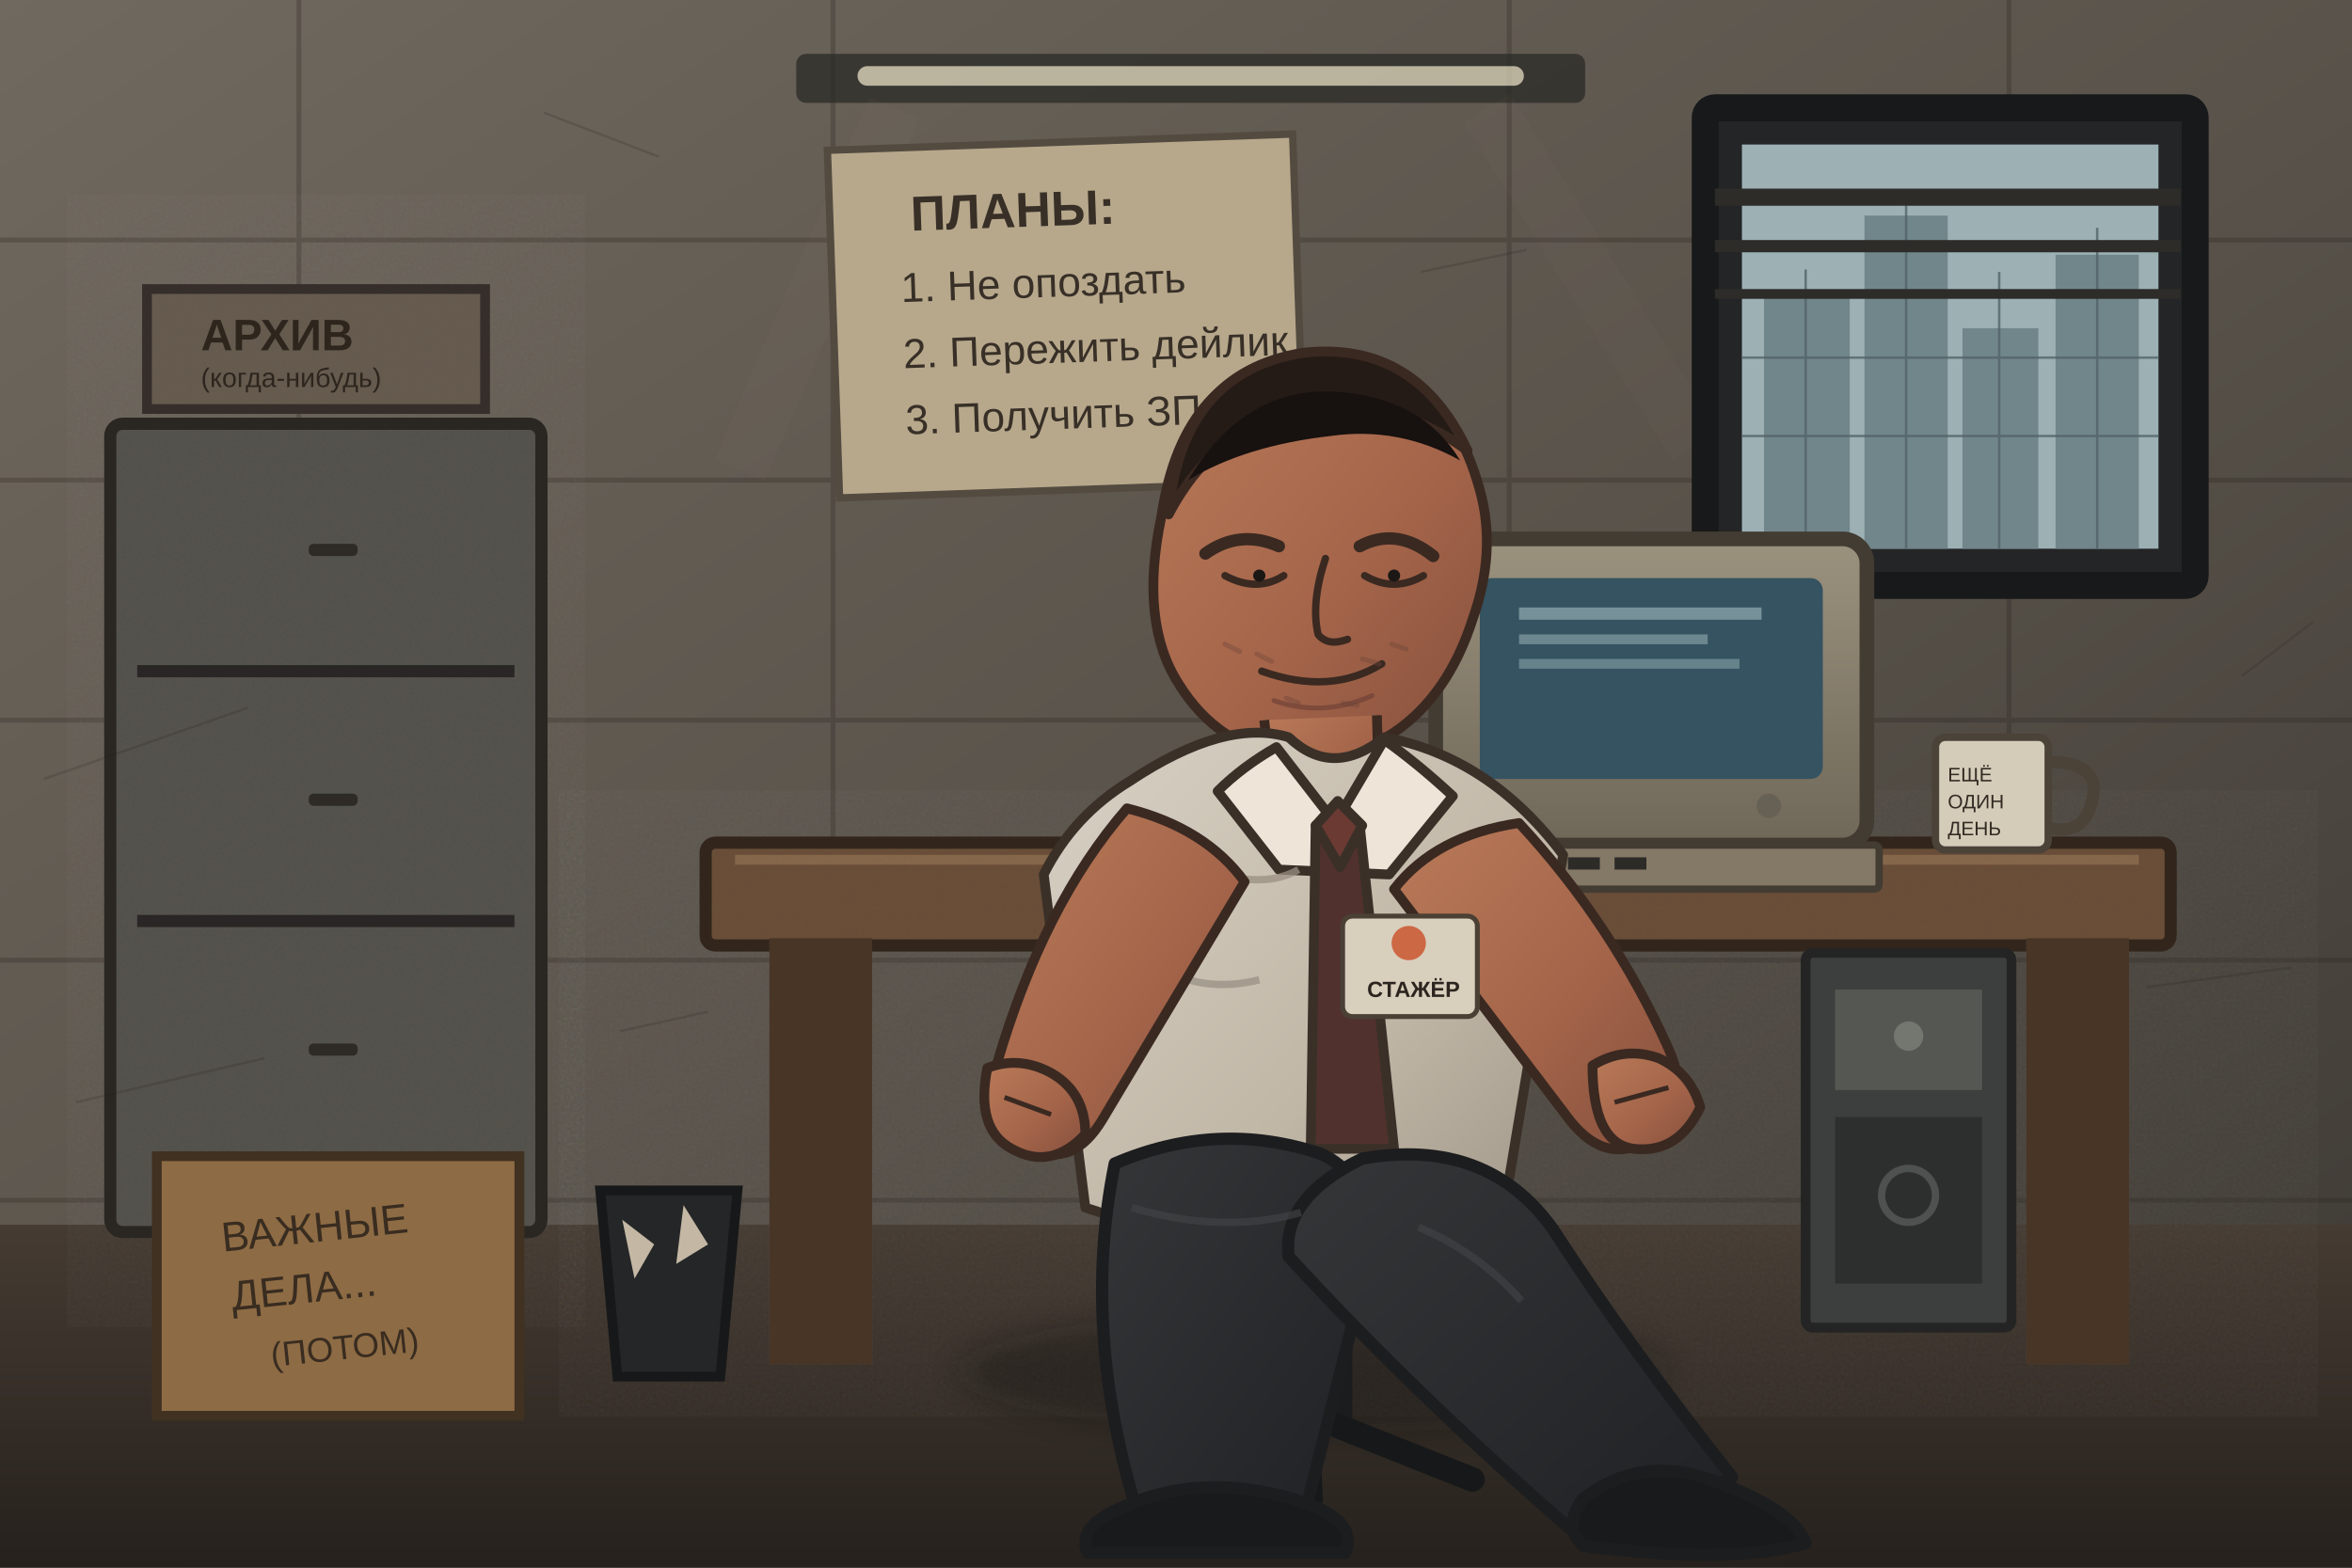
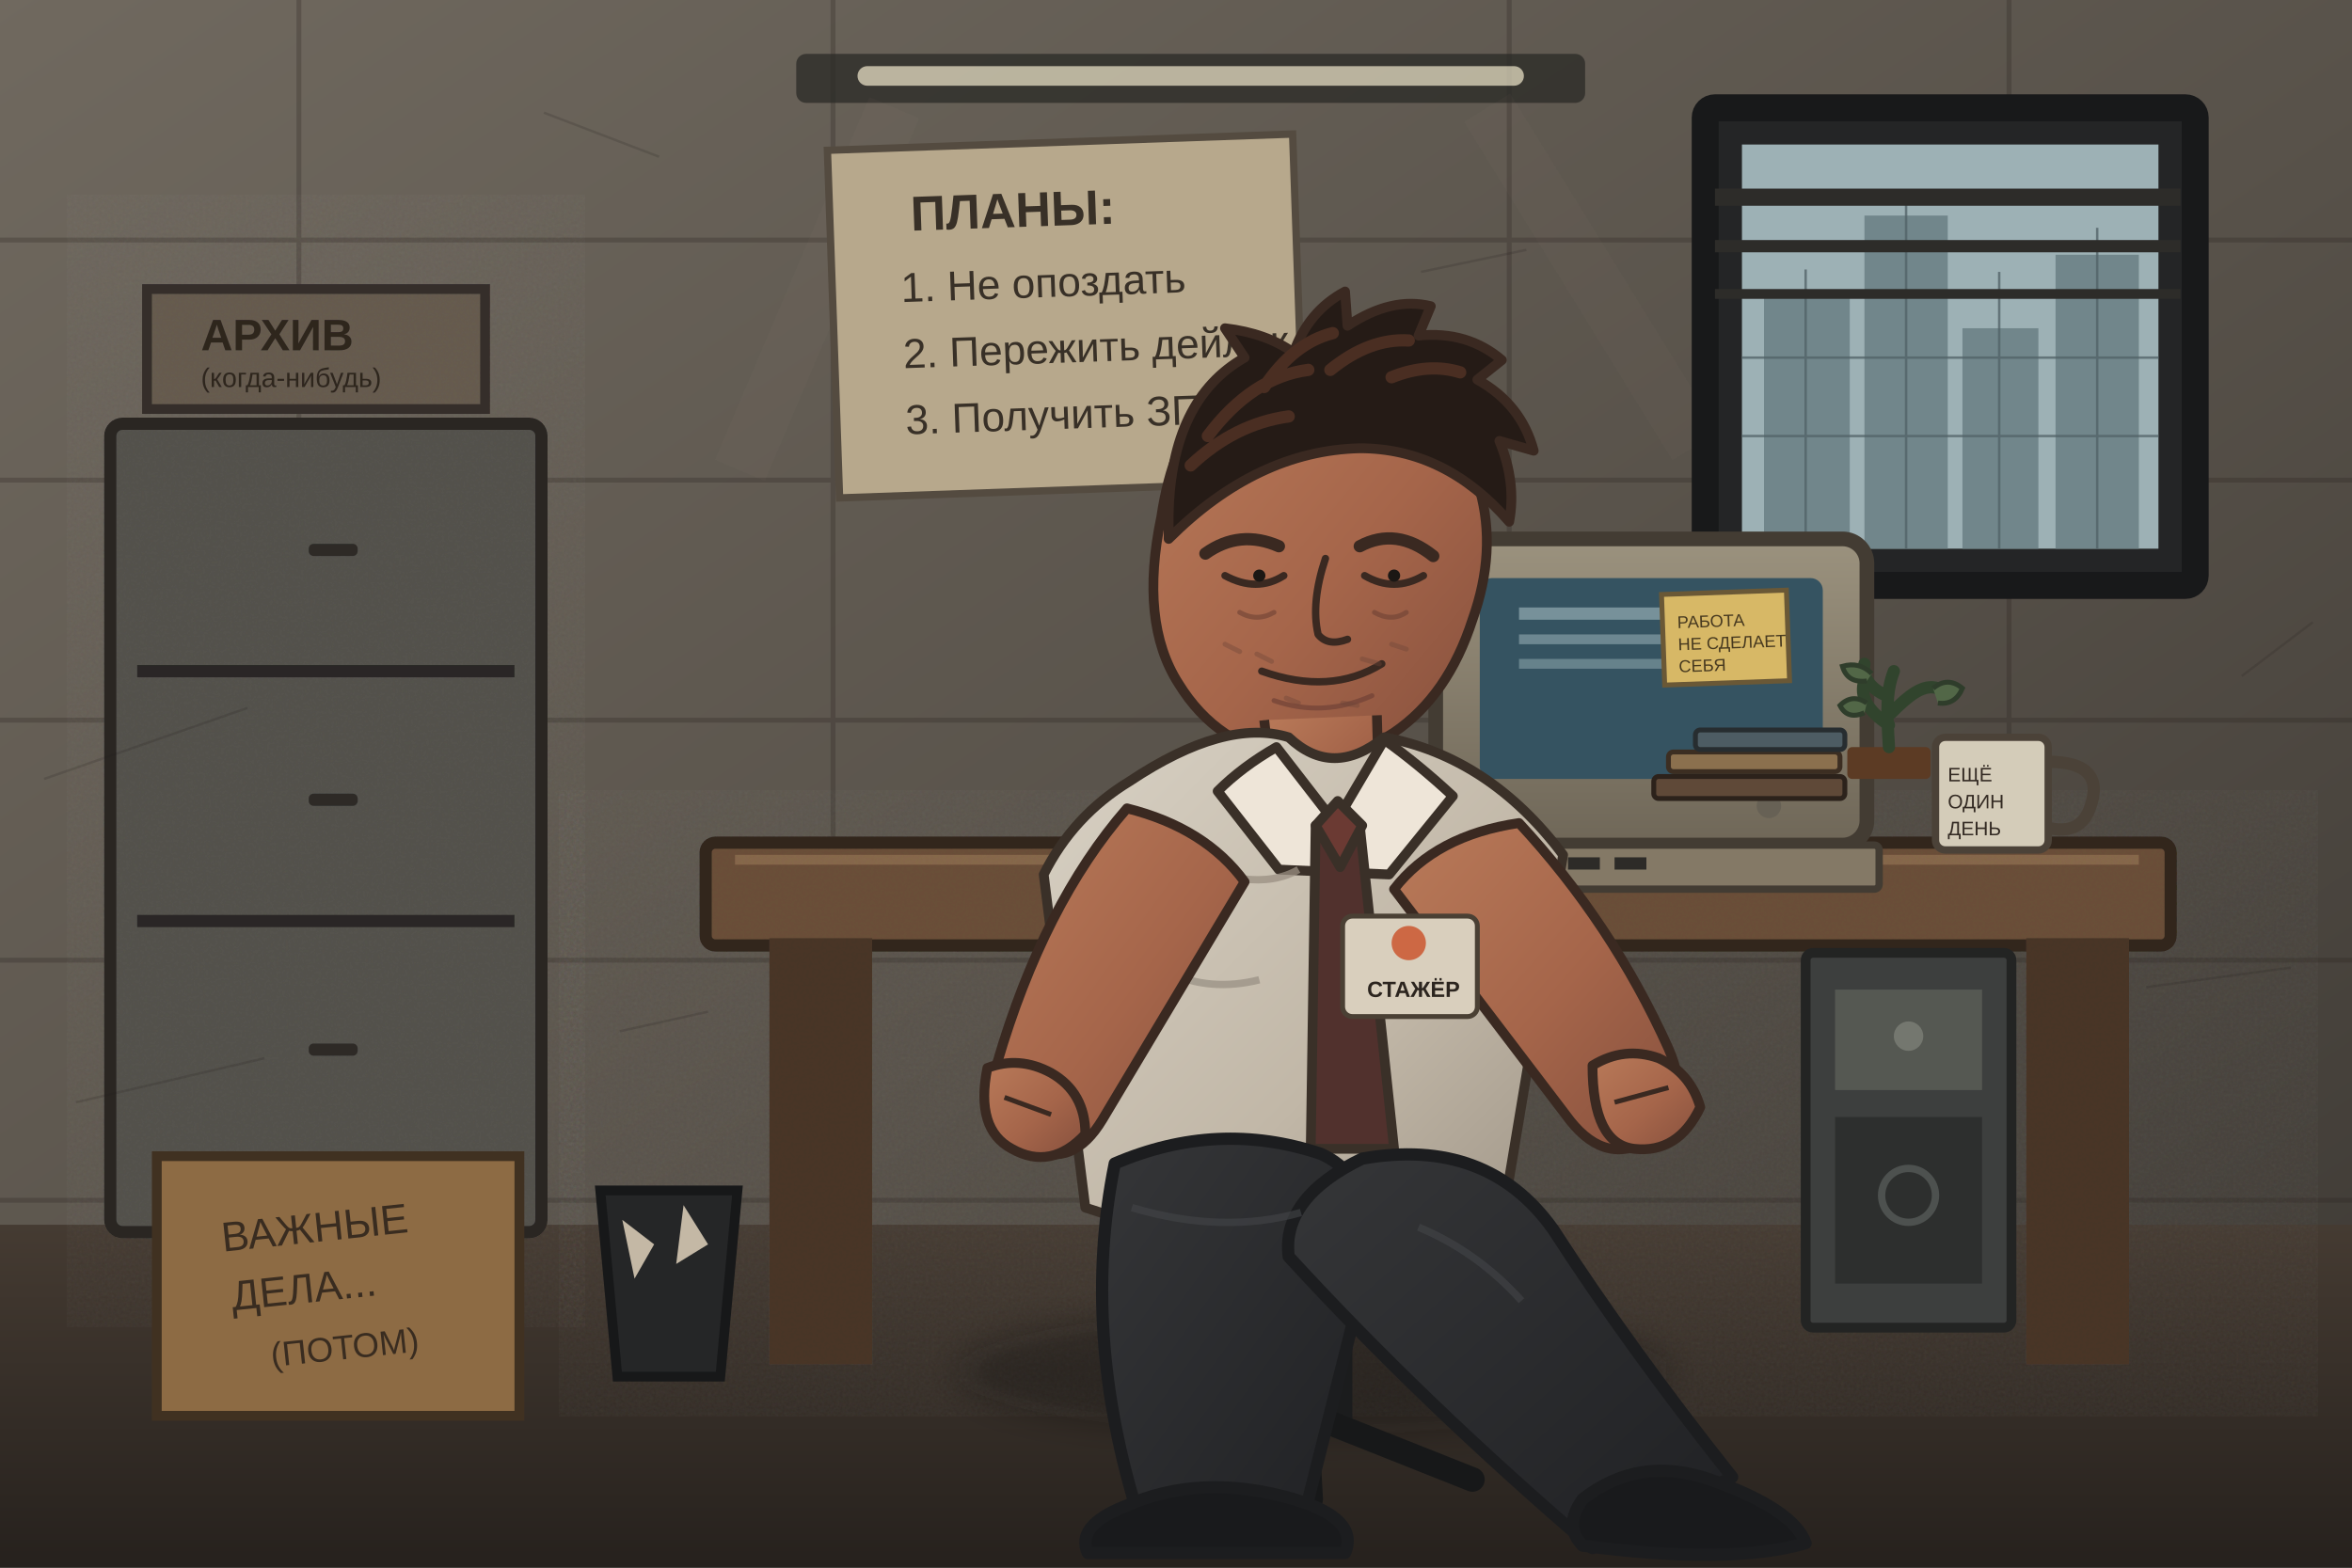
<svg xmlns="http://www.w3.org/2000/svg" viewBox="0 0 960 640">
  <defs>
    <linearGradient id="wall" x1="0" y1="0" x2="1" y2="1">
      <stop stop-color="#70695f" />
      <stop offset=".55" stop-color="#575149" />
      <stop offset="1" stop-color="#3c3833" />
    </linearGradient>
    <linearGradient id="floor" x1="0" y1="0" x2="0" y2="1">
      <stop stop-color="#453b32" />
      <stop offset="1" stop-color="#26211d" />
    </linearGradient>
    <linearGradient id="skin" x1="0" y1="0" x2="1" y2="1">
      <stop stop-color="#b97a59" />
      <stop offset=".55" stop-color="#a5654a" />
      <stop offset="1" stop-color="#86503d" />
    </linearGradient>
    <linearGradient id="shirt" x1="0" y1="0" x2="1" y2="1">
      <stop stop-color="#d8d1c4" />
      <stop offset=".6" stop-color="#c1b7a7" />
      <stop offset="1" stop-color="#9f9587" />
    </linearGradient>
    <linearGradient id="pants" x1="0" y1="0" x2="1" y2="1">
      <stop stop-color="#353638" />
      <stop offset="1" stop-color="#202124" />
    </linearGradient>
    <linearGradient id="crt" x1="0" y1="0" x2="0" y2="1">
      <stop stop-color="#9b927e" />
      <stop offset="1" stop-color="#6f6758" />
    </linearGradient>
    <filter id="shadow" x="-30%" y="-30%" width="160%" height="160%">
      <feGaussianBlur stdDeviation="7" />
    </filter>
    <filter id="grain">
      <feTurbulence baseFrequency=".8" numOctaves="2" seed="13" type="fractalNoise" result="noise" />
      <feColorMatrix in="noise" values="1 0 0 0 0 0 1 0 0 0 0 0 1 0 0 0 0 0 .055 0" />
      <feBlend in="SourceGraphic" mode="multiply" />
    </filter>
  </defs>
  <rect width="960" height="640" fill="url(#wall)" />
  <rect y="500" width="960" height="140" fill="url(#floor)" />
  <g stroke="#28231f" stroke-width="2" opacity=".27">
    <path d="M0 98H960M0 196H960M0 294H960M0 392H960M0 490H960" />
    <path d="M122 0V500M340 0V500M616 0V500M820 0V500" />
  </g>
  <g opacity=".75">
    <rect x="325" y="22" width="322" height="20" rx="4" fill="#2a2926" />
    <rect x="350" y="27" width="272" height="8" rx="4" fill="#d7d0b7" />
    <path d="M365 44L302 192M607 44L692 182" stroke="#d9cfad" stroke-width="22" opacity=".035" />
  </g>
  <g filter="url(#grain)">
    <rect x="45" y="173" width="176" height="330" rx="5" fill="#55534e" stroke="#292724" stroke-width="5" />
    <path d="M56 274H210M56 376H210" stroke="#2a2825" stroke-width="5" />
    <g fill="#2e2c28">
      <rect x="126" y="222" width="20" height="5" rx="2" />
      <rect x="126" y="324" width="20" height="5" rx="2" />
      <rect x="126" y="426" width="20" height="5" rx="2" />
    </g>
    <rect x="60" y="118" width="138" height="49" fill="#665c4f" stroke="#352f29" stroke-width="4" />
    <text x="82" y="143" fill="#2e251f" font-size="18" font-family="Arial" font-weight="700">АРХИВ</text>
    <text x="82" y="158" fill="#2e251f" font-size="11" font-family="Arial">(когда-нибудь)</text>
  </g>
  <g transform="rotate(-2 435 125)">
    <rect x="340" y="58" width="190" height="142" fill="#b7a88c" stroke="#544b40" stroke-width="3" />
    <text x="373" y="92" fill="#383027" font-size="20" font-family="Arial" font-weight="700">ПЛАНЫ:</text>
    <text x="368" y="121" fill="#383027" font-size="17" font-family="Arial">1. Не опоздать</text>
    <text x="368" y="148" fill="#383027" font-size="17" font-family="Arial">2. Пережить дейлик</text>
    <text x="368" y="175" fill="#383027" font-size="17" font-family="Arial">3. Получить ЗП</text>
  </g>
  <g>
    <rect x="696" y="44" width="200" height="195" rx="4" fill="#242526" stroke="#18191a" stroke-width="11" />
    <rect x="711" y="59" width="170" height="165" fill="#9db1b5" />
    <g fill="#71868b">
      <rect x="720" y="121" width="35" height="103" />
      <rect x="761" y="88" width="34" height="136" />
      <rect x="801" y="134" width="31" height="90" />
      <rect x="839" y="104" width="34" height="120" />
    </g>
    <g stroke="#506066" opacity=".75">
      <path d="M711 146H881M711 178H881" />
      <path d="M737 110V224M778 81V224M816 111V224M856 93V224" />
    </g>
    <g fill="#2d2c29">
      <rect x="700" y="77" width="190" height="7" />
      <rect x="700" y="98" width="190" height="5" />
      <rect x="700" y="118" width="190" height="4" />
    </g>
  </g>
  <g filter="url(#grain)">
    <rect x="288" y="344" width="598" height="42" rx="4" fill="#6b4f38" stroke="#31251d" stroke-width="5" />
    <rect x="314" y="383" width="42" height="174" fill="#4a3628" />
    <rect x="827" y="383" width="42" height="174" fill="#4a3628" />
    <path d="M300 351H873" stroke="#927053" stroke-width="4" opacity=".7" />
  </g>
  <g>
    <rect x="737" y="389" width="84" height="153" rx="3" fill="#3d3f3e" stroke="#232423" stroke-width="4" />
    <rect x="749" y="404" width="60" height="41" fill="#555852" />
    <circle cx="779" cy="423" r="6" fill="#74776f" />
    <rect x="749" y="456" width="60" height="68" fill="#2d2f2e" />
    <circle cx="779" cy="488" r="11" fill="none" stroke="#4d514f" stroke-width="3" />
  </g>
  <g>
    <rect x="586" y="220" width="176" height="125" rx="10" fill="url(#crt)" stroke="#433c33" stroke-width="6" />
    <rect x="604" y="236" width="140" height="82" rx="5" fill="#355361" />
    <g fill="#77919a">
      <rect x="620" y="248" width="99" height="5" />
      <rect x="620" y="259" width="77" height="4" opacity=".85" />
      <rect x="620" y="269" width="90" height="4" opacity=".75" />
    </g>
    <circle cx="722" cy="329" r="5" fill="#676155" />
    <rect x="584" y="345" width="183" height="18" rx="2" fill="#847966" stroke="#433c33" stroke-width="3" />
    <g fill="#2d2b28">
      <rect x="602" y="350" width="13" height="5" />
      <rect x="621" y="350" width="13" height="5" />
      <rect x="640" y="350" width="13" height="5" />
      <rect x="659" y="350" width="13" height="5" />
    </g>
  </g>
  <g>
    <rect x="790" y="301" width="46" height="46" rx="4" fill="#d4ccb9" stroke="#4b4238" stroke-width="3" />
    <path d="M836 311q24 0 17 19q-4 11-17 8" fill="none" stroke="#4b4238" stroke-width="5" />
    <text x="795" y="319" fill="#332a23" font-size="8" font-family="Arial">ЕЩЁ</text>
    <text x="795" y="330" fill="#332a23" font-size="8" font-family="Arial">ОДИН</text>
    <text x="795" y="341" fill="#332a23" font-size="8" font-family="Arial">ДЕНЬ</text>
  </g>
+   <g>
+     <rect x="675" y="317" width="78" height="9" rx="2" fill="#5f4938" stroke="#2c221b" stroke-width="2" />
+     <rect x="681" y="307" width="70" height="8" rx="2" fill="#8b704e" stroke="#3c2e22" stroke-width="2" />
+     <rect x="692" y="298" width="61" height="8" rx="2" fill="#4d5c63" stroke="#272d30" stroke-width="2" />
+     <g transform="translate(754 273)">
+       <rect x="0" y="32" width="34" height="13" rx="2" fill="#5c3b24" />
+       <path d="M17 32c-1-16-1-23 2-31M17 23c-9-6-12-12-10-18M18 18c7-7 13-12 19-10M16 11C9 8 6 3 7-2" fill="none" stroke="#31442d" stroke-width="5" stroke-linecap="round" />
+       <path d="M8 5q-8 1-10-6q7-2 12 3M35 8q6-5 12 0q-3 7-10 6M7 18q-7 3-10-3q5-5 11-1" fill="#526747" stroke="#2f3d2b" stroke-width="2" />
+     </g>
+     <g transform="translate(612 239) rotate(-2)">
+       <rect x="66" y="6" width="51" height="37" fill="#d7b866" stroke="#6a5836" stroke-width="2" />
+       <text x="72" y="20" fill="#47391f" font-family="Arial" font-size="7">РАБОТА</text>
+       <text x="72" y="29" fill="#47391f" font-family="Arial" font-size="7">НЕ СДЕЛАЕТ</text>
+       <text x="72" y="38" fill="#47391f" font-family="Arial" font-size="7">СЕБЯ</text>
+     </g>
+   </g>
  <ellipse cx="536" cy="560" rx="145" ry="25" fill="#111" opacity=".32" filter="url(#shadow)" />
  <g>
    <rect x="465" y="314" width="135" height="198" rx="38" fill="#292a2c" stroke="#171819" stroke-width="7" />
    <path d="M482 335q53-20 101 0" fill="none" stroke="#414244" stroke-width="5" opacity=".7" />
    <rect x="513" y="500" width="39" height="84" fill="#1b1c1d" />
    <path d="M533 577l-69 26M533 577l68 27M533 577l2 35" stroke="#171819" stroke-width="10" stroke-linecap="round" />
  </g>
  <g stroke="#3a2921" stroke-linecap="round" stroke-linejoin="round">
    <path d="M474 211q9-61 59-65q55-4 71 54q7 25-3 53q-10 31-32 46q-20 13-43 10q-29-4-45-30q-16-25-7-68z" fill="url(#skin)" stroke-width="4" />
-     <path d="M477 210q5-58 55-66q46-5 67 40q-28-21-64-17q-38 5-58 43z" fill="#251b16" stroke-width="4" />
-     <path d="M485 196q23-39 62-36q34 3 49 28q-25-14-53-10q-35 4-58 18z" fill="#17110f" stroke="none" />
+     <path d="M477 210q1-47 31-64l-8-12q17 2 28 10q6-17 21-25l1 14q18-12 34-8l-5 12q20-2 34 10l-10 8q18 10 23 29l-14-4q7 17 4 33q-26-30-61-30q-42 1-78 37z" fill="#251b16" stroke-width="4" />
+     <path d="M493 178q18-24 41-27M516 158q12-18 28-22M543 151q16-13 32-12M568 154q15-6 28-2M486 190q18-17 40-20" fill="none" stroke="#4a2e22" stroke-width="5" stroke-linecap="round" />
    <path d="M492 226q14-10 30-3M555 223q15-8 30 4" fill="none" stroke-width="5" />
    <path d="M500 235q13 7 24 0M557 235q12 7 24 0" fill="none" stroke-width="3" />
    <circle cx="514" cy="235" r="2.5" fill="#1b1714" stroke="none" />
    <circle cx="569" cy="235" r="2.5" fill="#1b1714" stroke="none" />
    <path d="M541 228q-6 18-3 31q4 5 12 2" fill="none" stroke-width="3" />
    <path d="M515 274q28 10 49-3" fill="none" stroke-width="3" />
+     <path d="M506 250q7 4 14 0M561 250q7 4 13 0" fill="none" stroke="#6e4134" stroke-width="2" opacity=".6" />
    <path d="M520 286q20 7 40-2" fill="none" stroke="#714236" stroke-width="2" opacity=".7" />
    <g stroke="#6d4437" stroke-width="2" opacity=".38">
      <path d="M500 263l6 3M513 267l6 3M568 263l6 2M556 269l7 2M525 285l5 2M548 287l6 1" />
    </g>
  </g>
  <path d="M516 294l4 34q18 15 43 0l-1-36" fill="url(#skin)" stroke="#3a2921" stroke-width="4" />
  <g stroke="#3a3028" stroke-width="4" stroke-linejoin="round">
    <path d="M461 319q39-26 65-18q18 17 39 0q43 8 73 48l-24 144q-69 34-171 0l-17-136q12-24 35-38z" fill="url(#shirt)" />
    <path d="M521 305l24 31l20-34q14 10 28 23l-26 32l-45-2l-25-32q10-10 24-18z" fill="#eee5d8" />
    <path d="M537 337l18 0l14 132l-34 0z" fill="#51312d" />
    <path d="M537 337l9-10l10 10l-9 17z" fill="#6b3a33" />
    <path d="M476 348q35 18 54 7M579 356q24 0 42-16" fill="none" stroke="#998f82" stroke-width="3" opacity=".75" />
    <path d="M477 397q17 8 37 3M582 401q18 4 31-4" fill="none" stroke="#8e8579" stroke-width="3" opacity=".6" />
  </g>
  <g stroke="#3a2921" stroke-width="4" stroke-linejoin="round">
    <path d="M460 330q-34 39-53 104q-7 24 14 35q17 8 29-12l58-97q-16-22-48-30z" fill="url(#skin)" />
    <path d="M620 336q38 41 61 92q11 25-9 38q-18 10-33-11l-70-92q17-22 51-27z" fill="url(#skin)" />
    <path d="M403 436q13-5 26 2q14 8 14 25q-14 15-30 6q-15-8-10-33z" fill="url(#skin)" />
    <path d="M650 435q13-8 27-3q13 6 17 20q-9 19-27 17q-17-2-17-34z" fill="url(#skin)" />
    <path d="M410 448l19 7M659 450l22-6" fill="none" stroke-width="2" />
  </g>
  <g>
    <rect x="548" y="374" width="55" height="41" rx="4" fill="#d9cfbd" stroke="#4a4034" stroke-width="2" />
    <circle cx="575" cy="385" r="7" fill="#cd6844" />
    <text x="558" y="407" fill="#2c251f" font-size="9" font-family="Arial" font-weight="700">СТАЖЁР</text>
  </g>
  <g stroke="#1c1d1f" stroke-width="5" stroke-linejoin="round">
    <path d="M455 475q42-18 84-4q16 7 23 30l-30 119h-67q-24-76-10-145z" fill="url(#pants)" />
    <path d="M556 473q51-9 78 29q31 48 73 101l-57 29q-69-59-124-119q-3-24 30-40z" fill="url(#pants)" />
    <path d="M459 615q31-14 69-3q27 8 21 22h-105q-5-11 15-19z" fill="#191a1c" />
    <path d="M646 612q23-18 52-8q34 12 39 26q-31 9-91 1q-8-8 0-19z" fill="#191a1c" />
    <path d="M462 493q37 11 69 2M579 501q24 10 42 30" fill="none" stroke="#434548" stroke-width="3" opacity=".6" />
  </g>
  <g>
    <path d="M245 486h56l-7 76h-42z" fill="#252627" stroke="#171819" stroke-width="4" />
    <g fill="#c4b8a5">
      <path d="M254 498l13 10l-8 14z" />
      <path d="M279 492l10 16l-13 8z" />
    </g>
    <rect x="64" y="472" width="148" height="106" fill="#8d6b44" stroke="#403121" stroke-width="4" />
    <text x="91" y="511" fill="#392c20" font-size="17" font-family="Arial" transform="rotate(-6 91 511)">ВАЖНЫЕ</text>
    <text x="95" y="535" fill="#392c20" font-size="17" font-family="Arial" transform="rotate(-6 95 535)">ДЕЛА...</text>
    <text x="111" y="558" fill="#392c20" font-size="14" font-family="Arial" transform="rotate(-6 111 558)">(ПОТОМ)</text>
  </g>
  <g stroke="#211e1a" opacity=".18">
    <path d="M18 318l83-29M222 46l47 18M915 276l29-22M253 421l36-8" />
    <path d="M31 450l77-18M580 111l43-9M876 403l59-8" />
  </g>
</svg>
